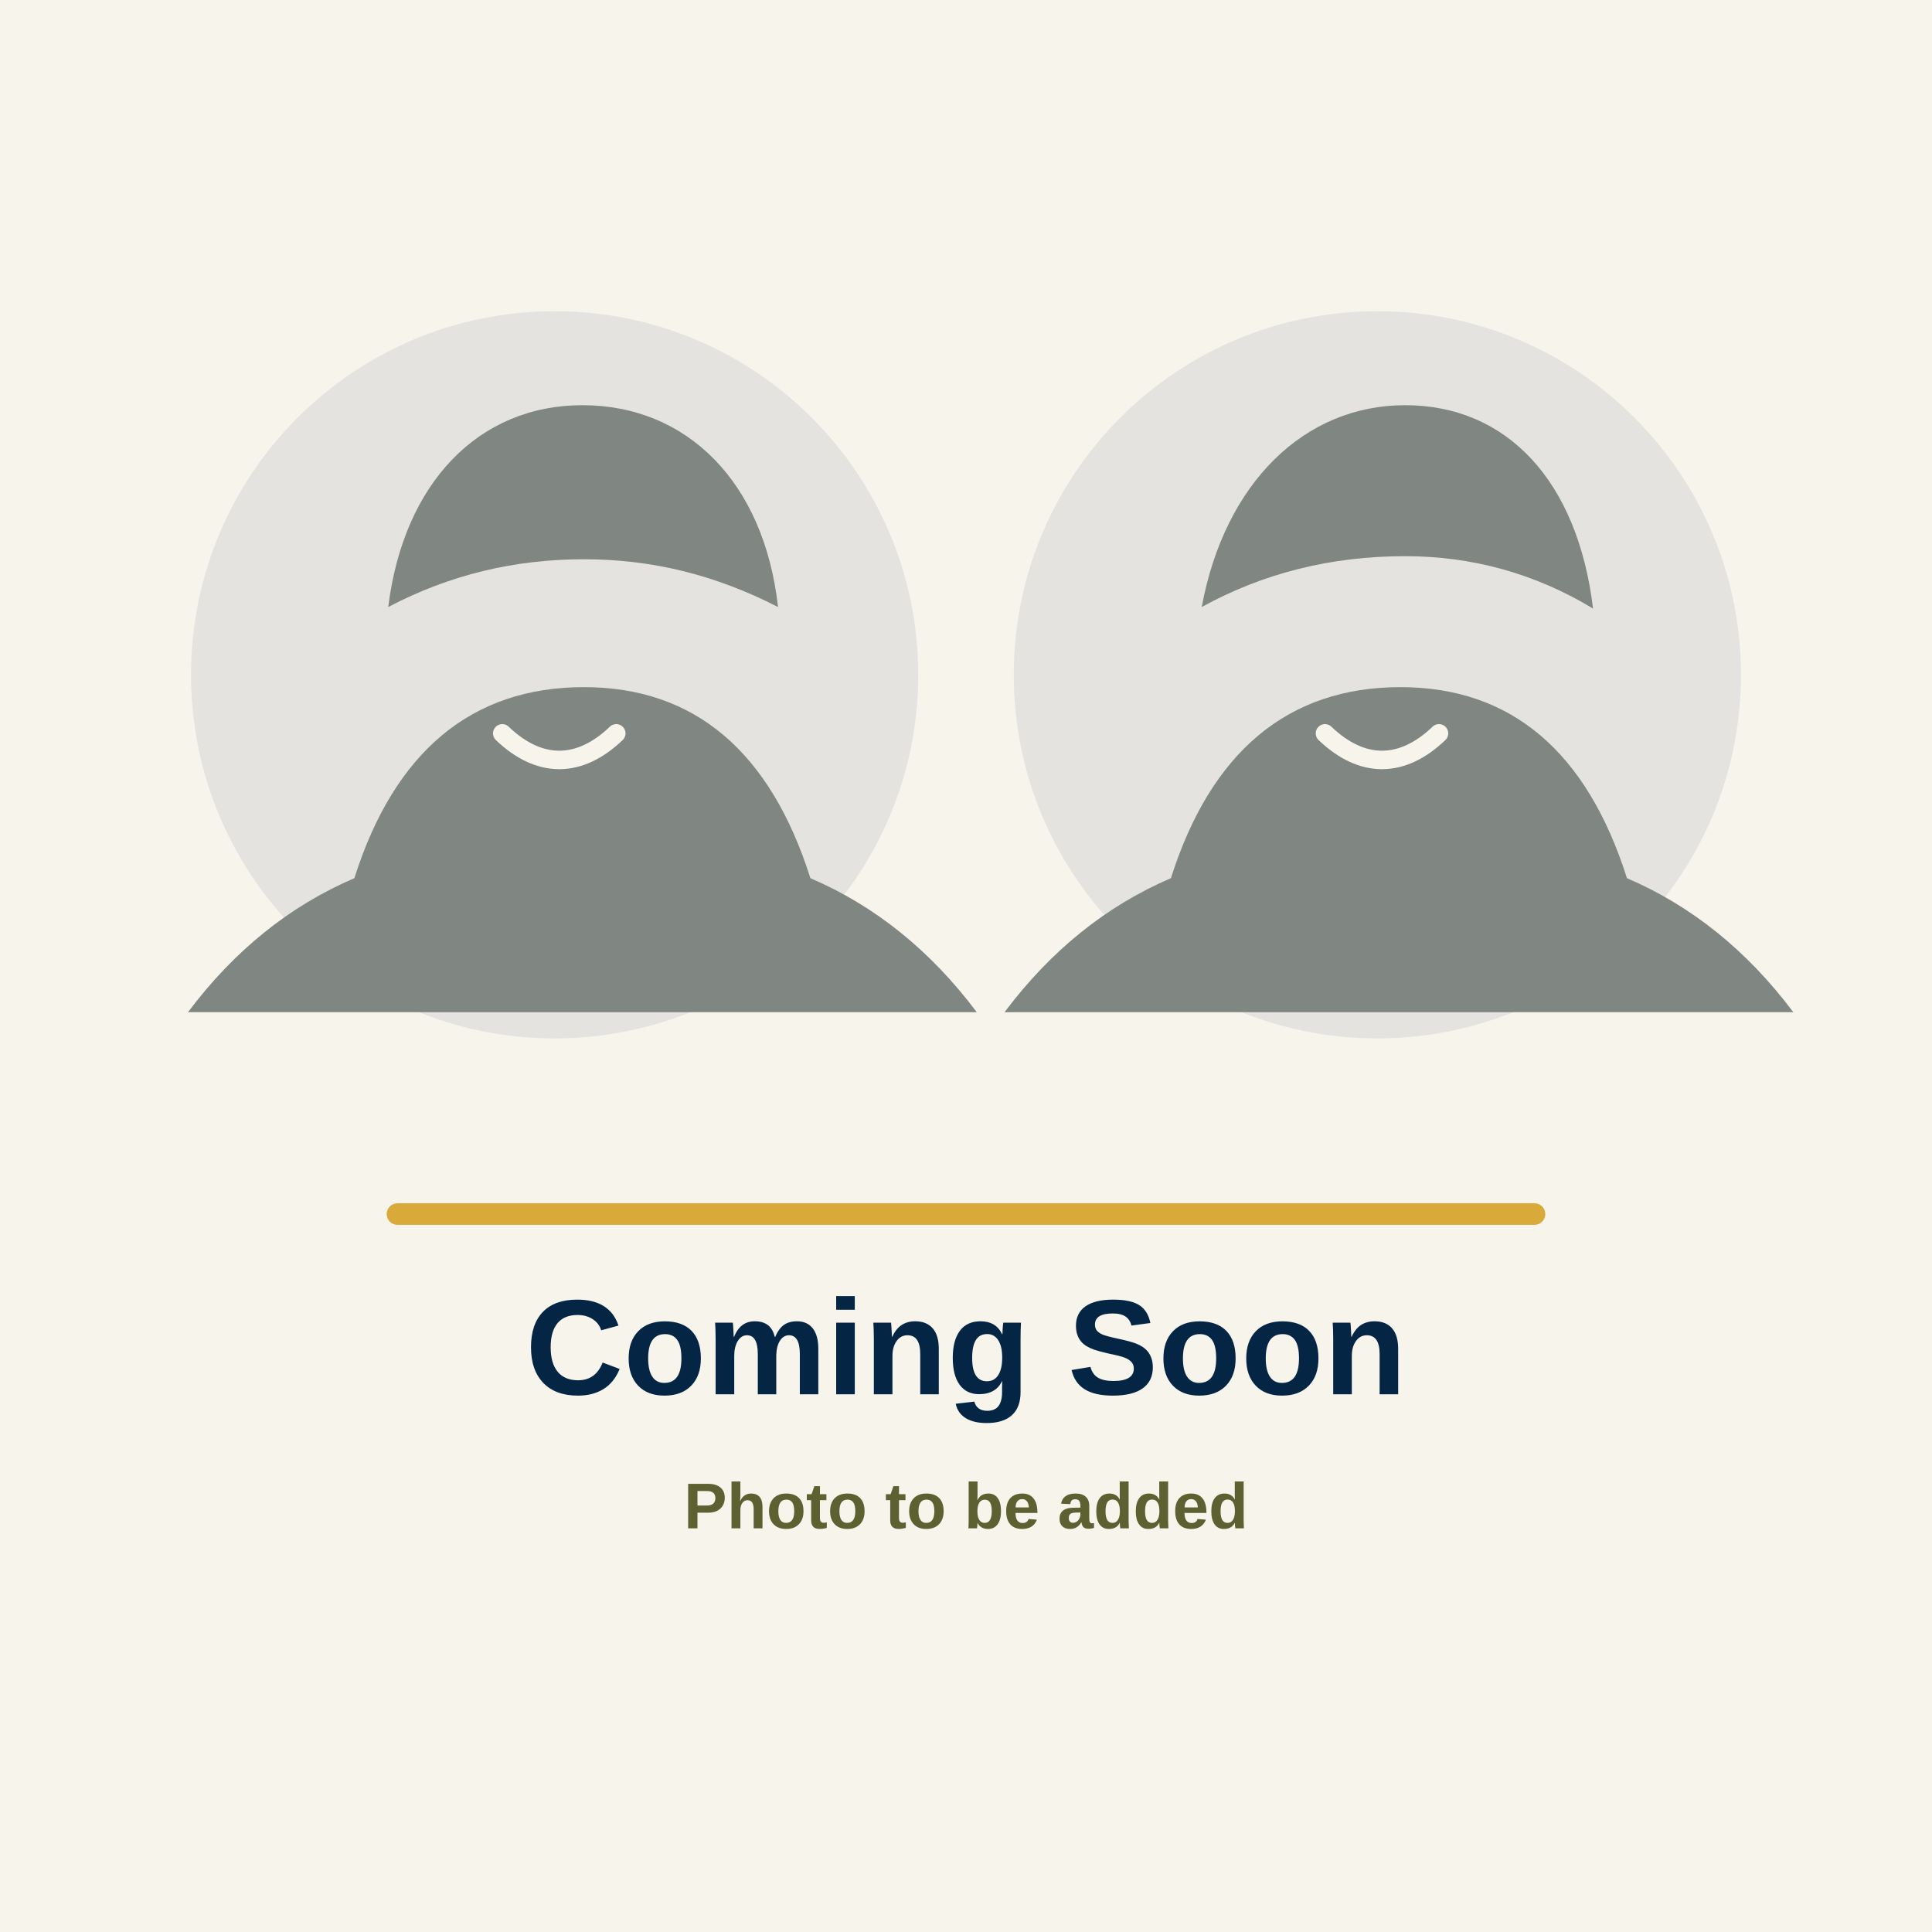
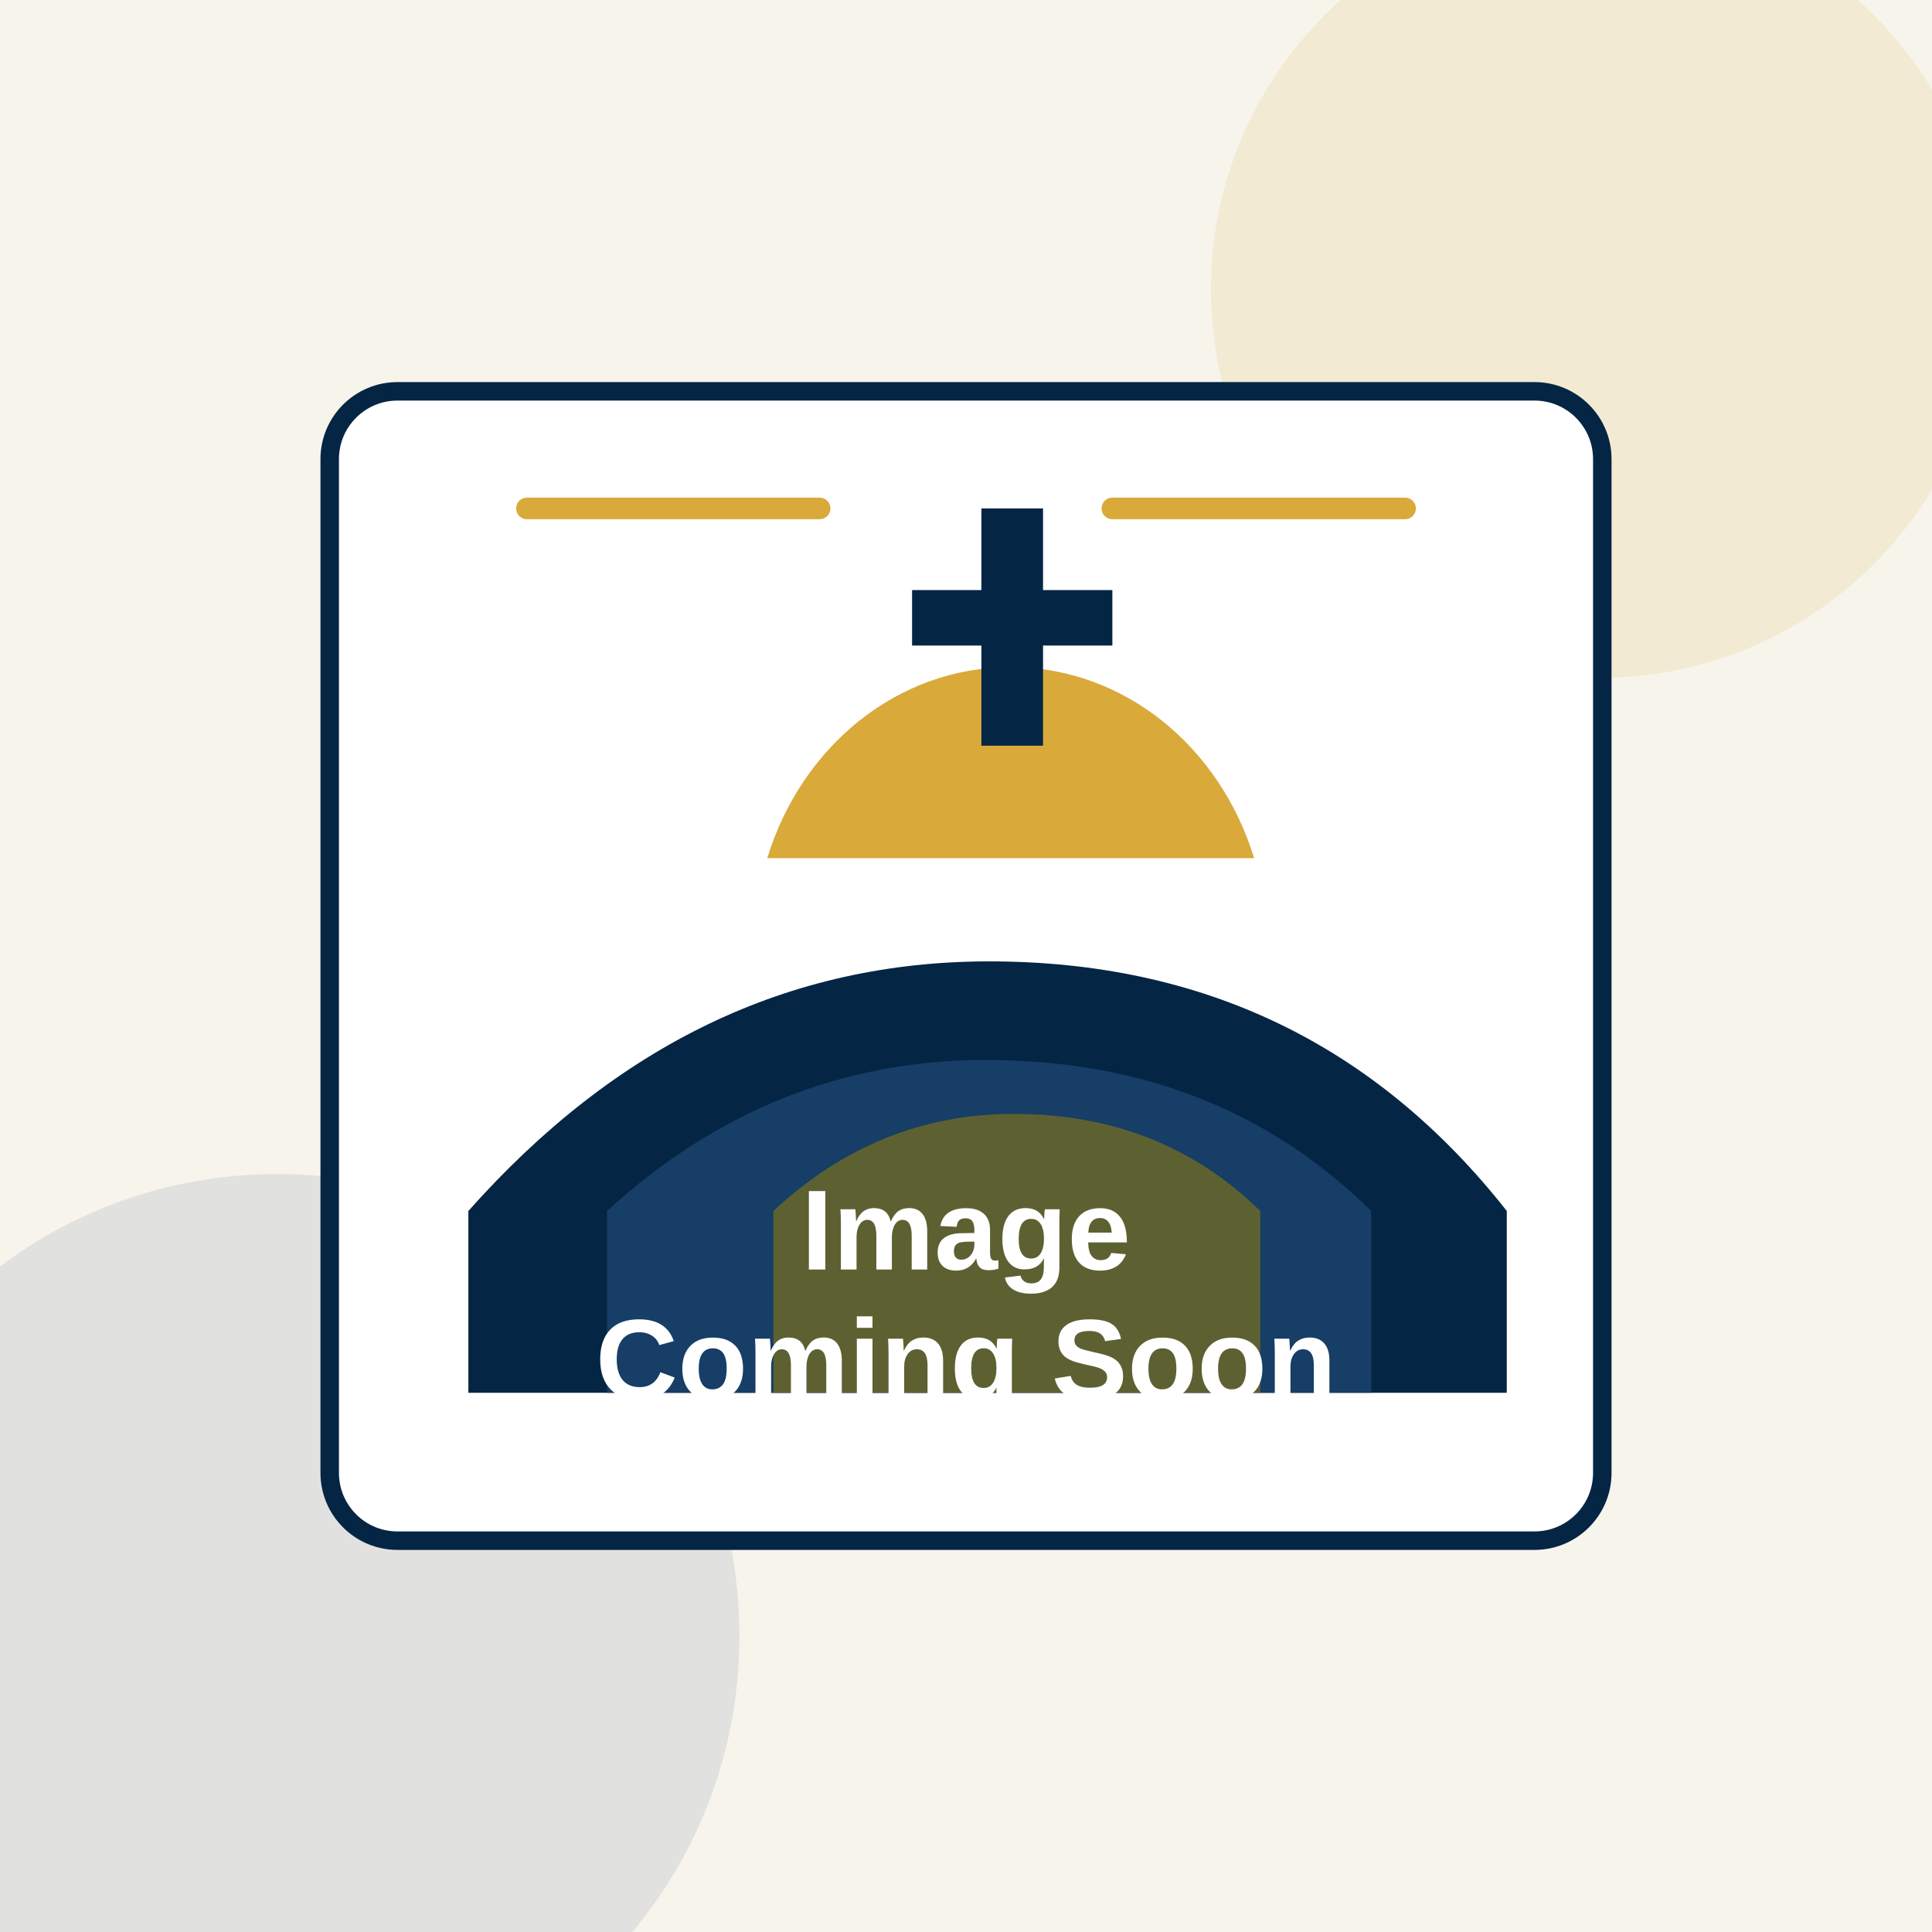
<svg xmlns="http://www.w3.org/2000/svg" viewBox="0 0 1254 1254" role="img" aria-labelledby="title desc">
  <rect width="1254" height="1254" fill="#f7f4ec" />
-   <circle cx="360" cy="438" r="236" fill="#e4e3df" />
-   <circle cx="894" cy="438" r="236" fill="#e4e3df" />
-   <path d="M230 570c26-82 76-124 149-124 72 0 121 42 147 124 42 18 78 47 108 87H122c30-40 66-69 108-87z" fill="#808783" />
-   <path d="M760 570c26-82 76-124 149-124 72 0 121 42 147 124 42 18 78 47 108 87H652c30-40 66-69 108-87z" fill="#808783" />
-   <path d="M252 394c10-81 59-131 126-131 68 0 118 50 127 131-41-21-82-31-126-31-45 0-87 10-127 31z" fill="#808783" />
-   <path d="M780 394c15-81 67-131 132-131 66 0 112 49 122 132-38-23-79-34-122-34-48 0-92 11-132 33z" fill="#808783" />
-   <path d="M326 476c24 23 50 23 74 0" fill="none" stroke="#f7f4ec" stroke-width="12" stroke-linecap="round" />
-   <path d="M860 476c24 23 50 23 74 0" fill="none" stroke="#f7f4ec" stroke-width="12" stroke-linecap="round" />
-   <path d="M258 788h738" stroke="#d9a93a" stroke-width="14" stroke-linecap="round" />
-   <text x="627" y="905" fill="#052544" font-family="Arial, Helvetica, sans-serif" font-size="88" font-weight="800" text-anchor="middle">Coming Soon</text>
-   <text x="627" y="992" fill="#5d6132" font-family="Arial, Helvetica, sans-serif" font-size="42" font-weight="700" text-anchor="middle">Photo to be added</text>
+   <circle cx="1038" cy="188" r="252" fill="#d9a93a" opacity="0.14" />
+   <circle cx="180" cy="1062" r="300" fill="#163e66" opacity="0.1" />
+   <rect x="214" y="254" width="826" height="746" rx="44" fill="#ffffff" stroke="#052544" stroke-width="12" />
+   <path d="M304 786c96-108 208-162 338-162 139 0 251 54 336 162v118H304V786z" fill="#052544" />
+   <path d="M394 786c71-65 153-98 246-98 101 0 184 33 250 98v118H394V786z" fill="#163e66" />
+   <path d="M502 786c45-42 97-63 156-63 64 0 117 21 160 63v118H502V786z" fill="#5d6132" />
+   <path d="M498 557c22-72 84-124 158-124s136 52 158 124" fill="#d9a93a" />
+   <path d="M637 330h40v154h-40z" fill="#052544" />
+   <path d="M592 383h130v36H592z" fill="#052544" />
+   <path d="M342 330h190" stroke="#d9a93a" stroke-width="14" stroke-linecap="round" />
+   <path d="M722 330h190" stroke="#d9a93a" stroke-width="14" stroke-linecap="round" />
+   <text x="627" y="824" fill="#ffffff" font-family="Arial, Helvetica, sans-serif" font-size="74" font-weight="800" text-anchor="middle">Image</text>
+   <text x="627" y="908" fill="#ffffff" font-family="Arial, Helvetica, sans-serif" font-size="74" font-weight="800" text-anchor="middle">Coming Soon</text>
</svg>
